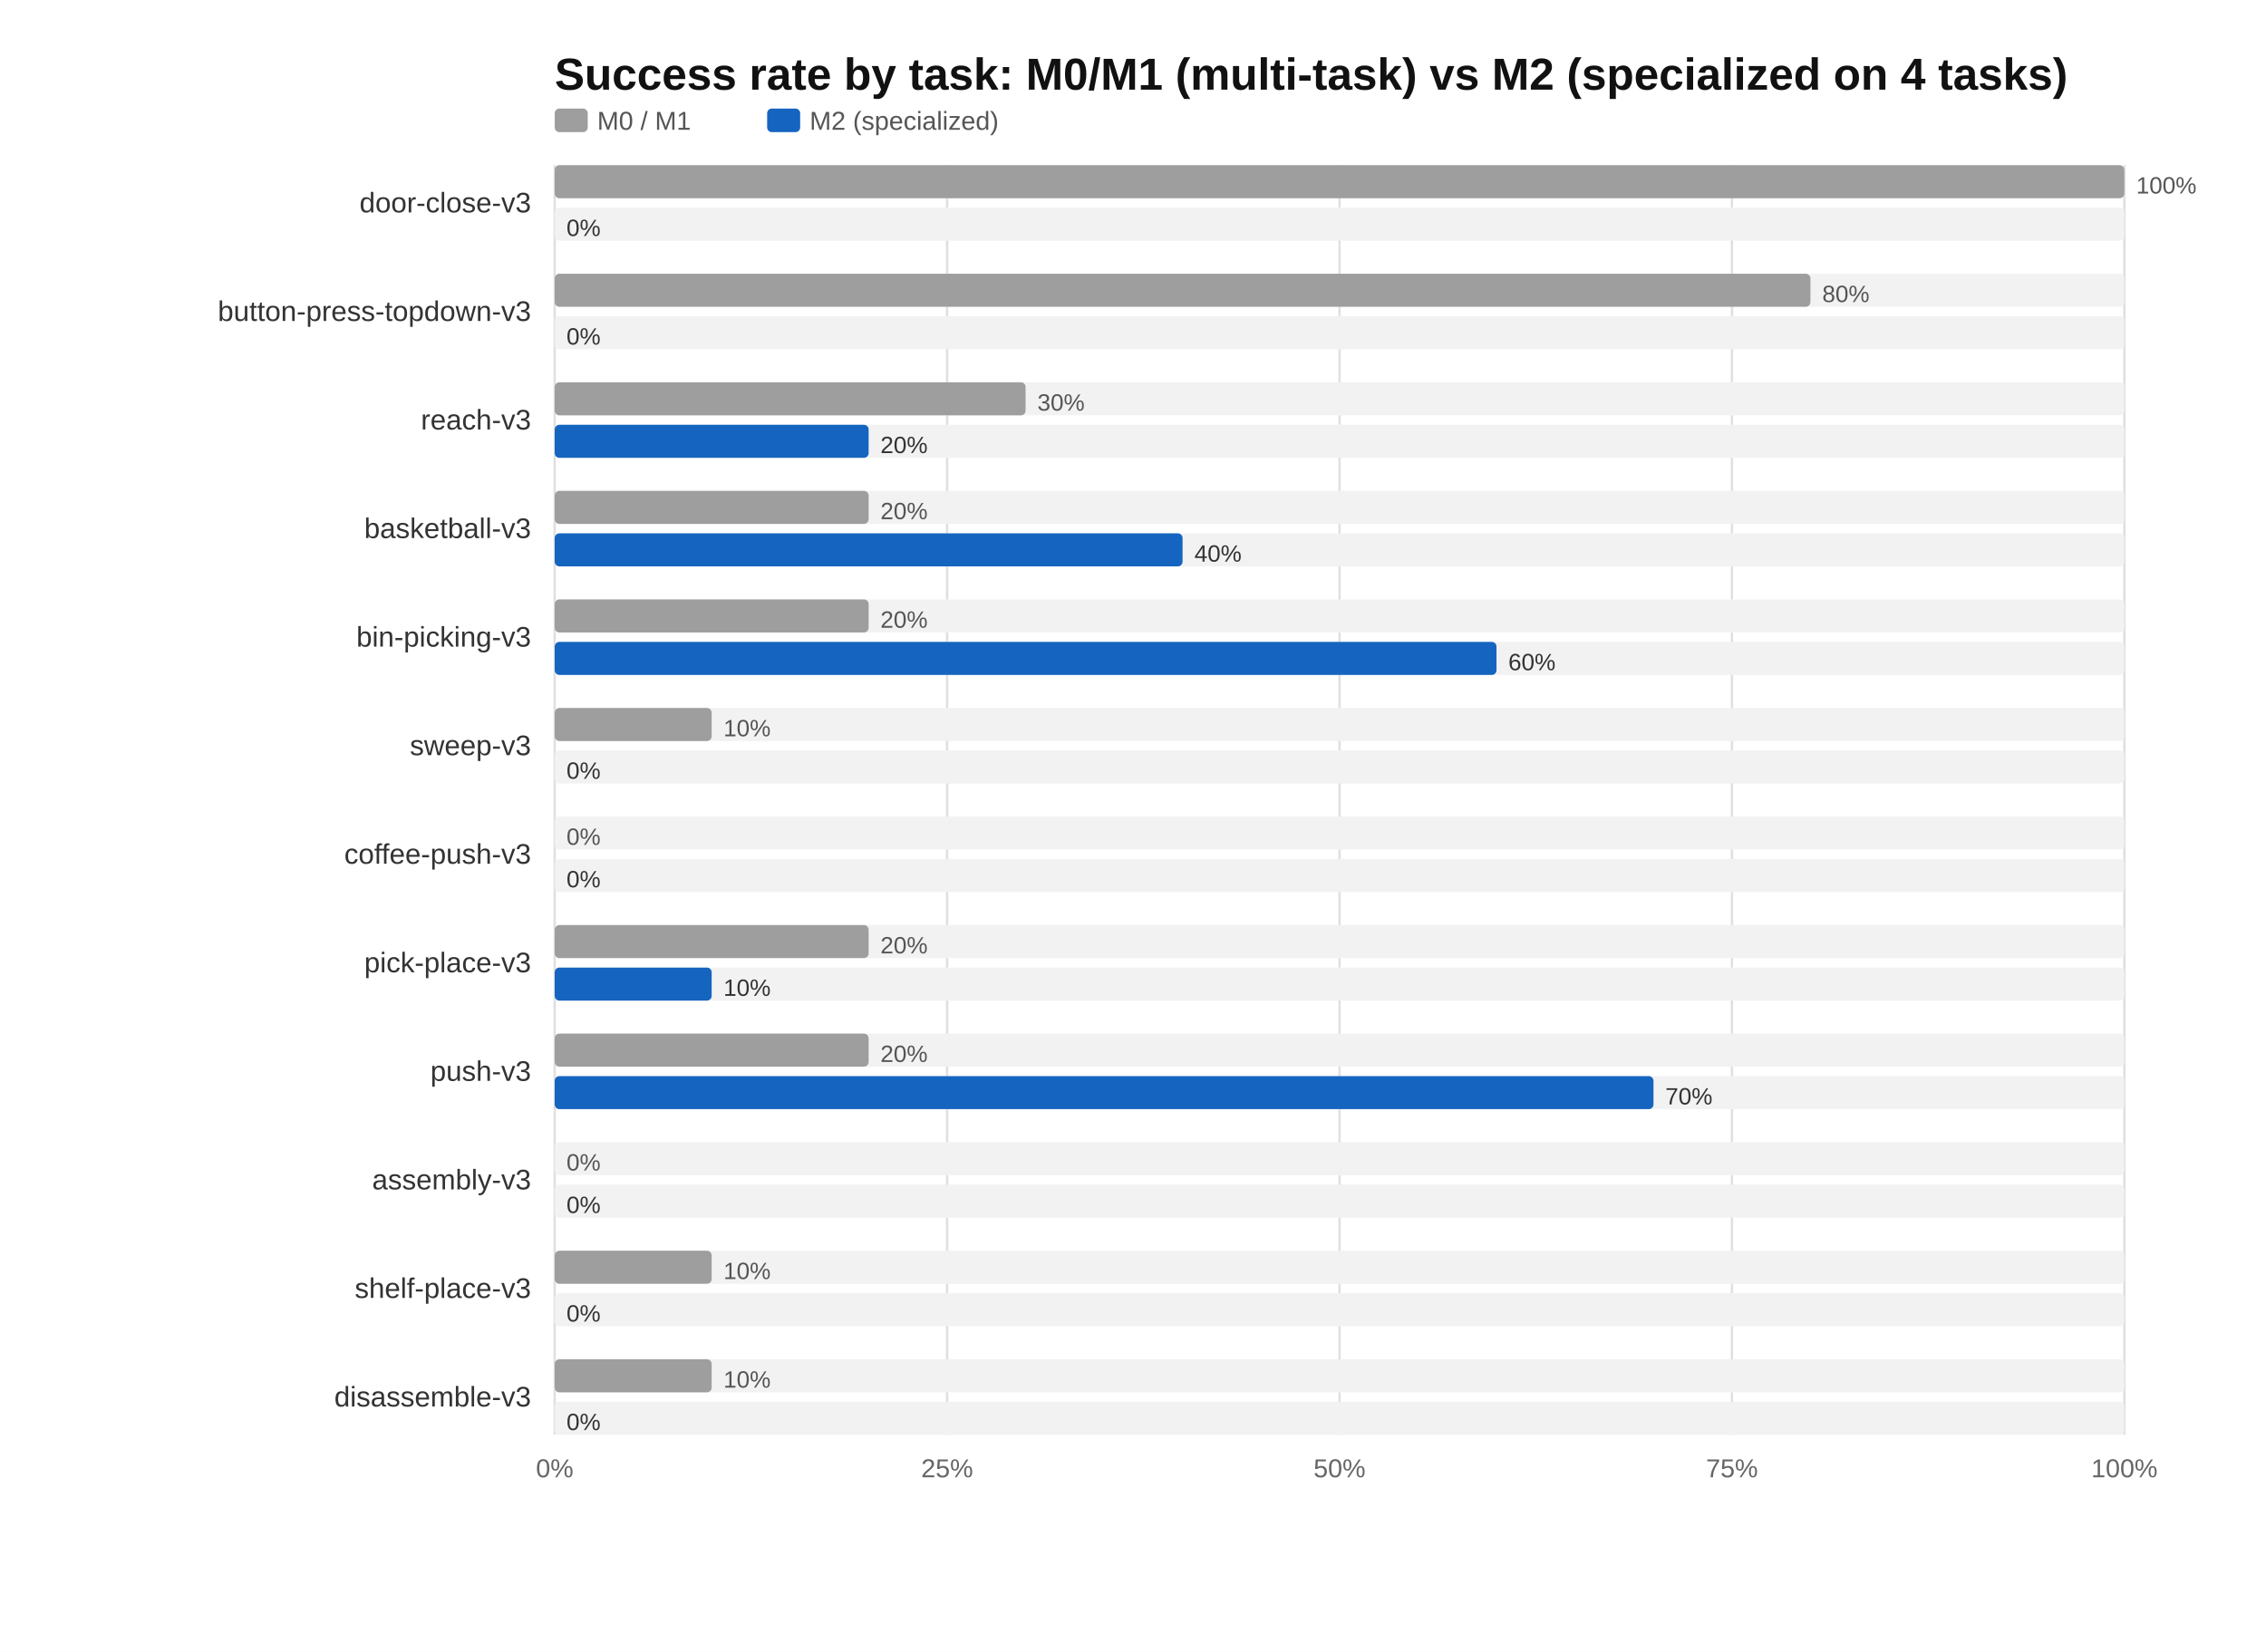
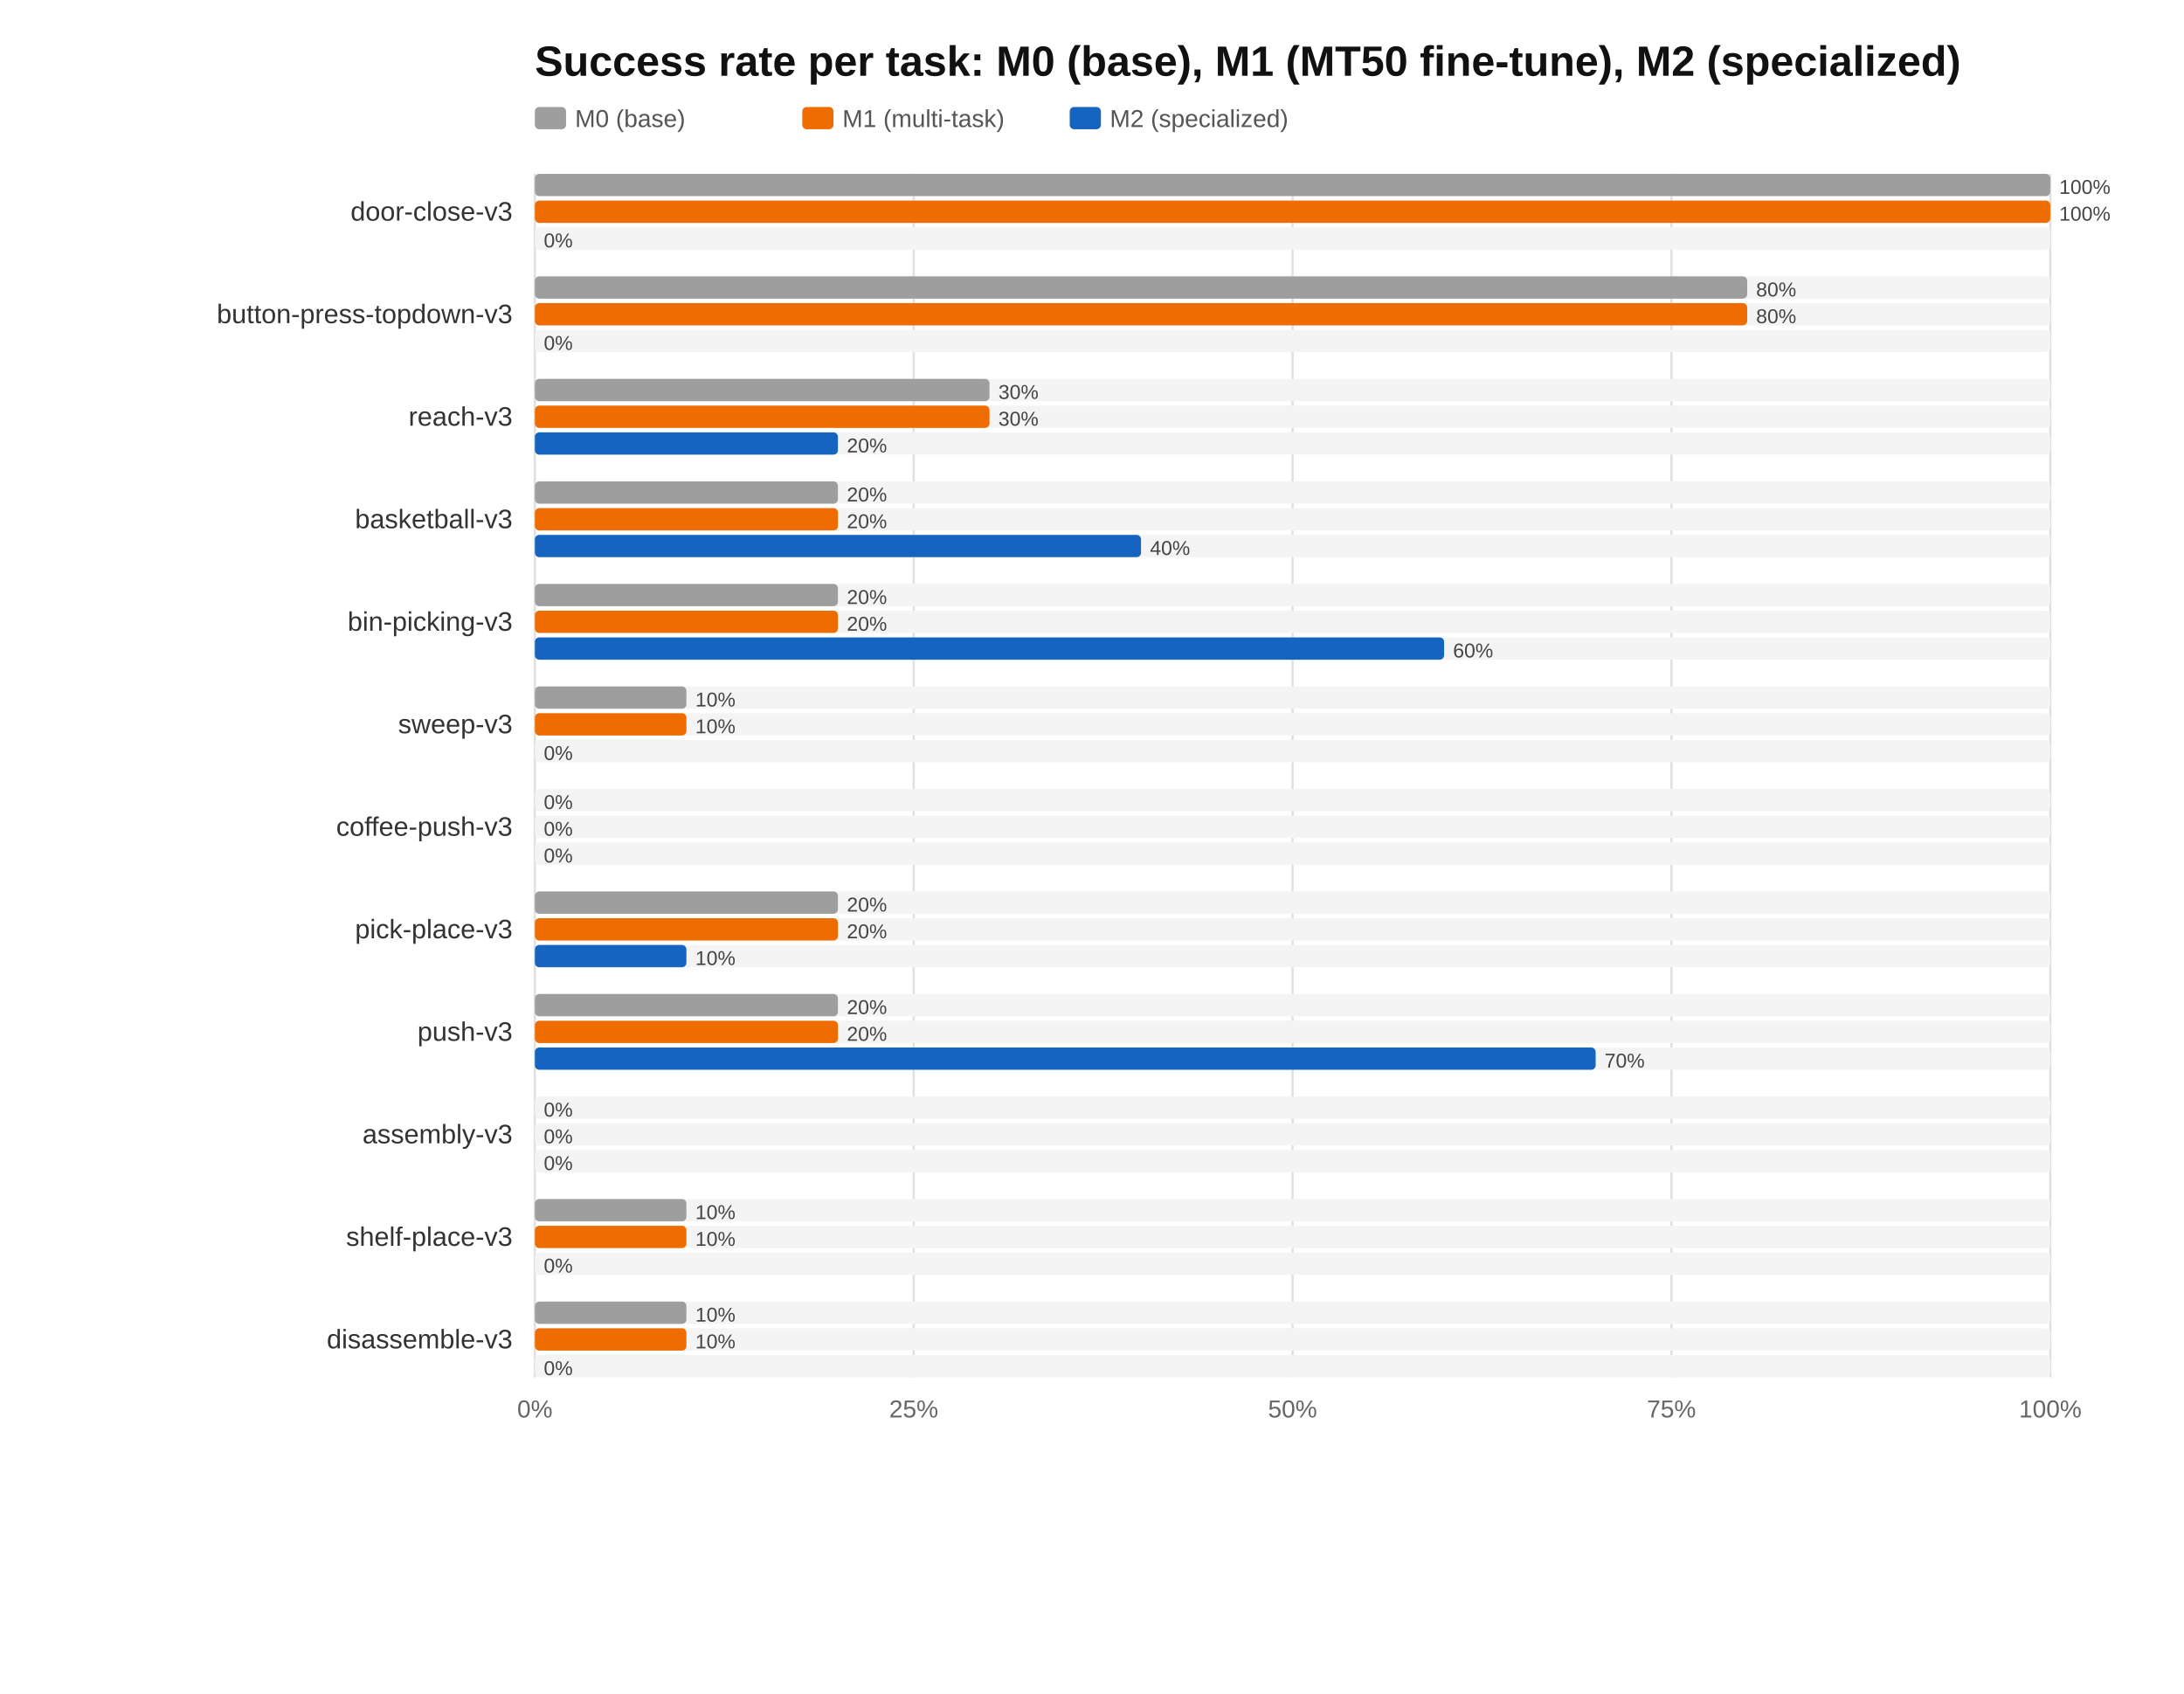
- <svg xmlns="http://www.w3.org/2000/svg" width="960" height="700" font-family="Arial, sans-serif">
-   <rect width="960" height="700" fill="#ffffff" />
-   <text x="235" y="38" font-size="19" font-weight="bold" fill="#111111">Success rate by task: M0/M1 (multi-task) vs M2 (specialized on 4 tasks)</text>
-   <rect x="235" y="46" width="14" height="10" fill="#9e9e9e" rx="2" />
-   <text x="253" y="55" font-size="11" fill="#555555">M0 / M1</text>
-   <rect x="325" y="46" width="14" height="10" fill="#1565c0" rx="2" />
-   <text x="343" y="55" font-size="11" fill="#555555">M2 (specialized)</text>
-   <line x1="235.0" y1="70" x2="235.0" y2="608" stroke="#e0e0e0" stroke-width="1" />
-   <text x="235.0" y="626" font-size="11" fill="#666666" text-anchor="middle">0%</text>
-   <line x1="401.25" y1="70" x2="401.25" y2="608" stroke="#e0e0e0" stroke-width="1" />
-   <text x="401.25" y="626" font-size="11" fill="#666666" text-anchor="middle">25%</text>
-   <line x1="567.5" y1="70" x2="567.5" y2="608" stroke="#e0e0e0" stroke-width="1" />
-   <text x="567.5" y="626" font-size="11" fill="#666666" text-anchor="middle">50%</text>
-   <line x1="733.75" y1="70" x2="733.75" y2="608" stroke="#e0e0e0" stroke-width="1" />
-   <text x="733.75" y="626" font-size="11" fill="#666666" text-anchor="middle">75%</text>
-   <line x1="900.0" y1="70" x2="900.0" y2="608" stroke="#e0e0e0" stroke-width="1" />
-   <text x="900.0" y="626" font-size="11" fill="#666666" text-anchor="middle">100%</text>
-   <text x="225" y="90.0" font-size="12" fill="#333333" text-anchor="end">door-close-v3</text>
-   <rect x="235" y="70" width="665" height="14" fill="#f2f2f2" rx="2" />
-   <rect x="235" y="70" width="665.0" height="14" fill="#9e9e9e" rx="2" />
-   <text x="905.0" y="82" font-size="10" fill="#555555">100%</text>
-   <rect x="235" y="88" width="665" height="14" fill="#f2f2f2" rx="2" />
-   <text x="240.0" y="100" font-size="10" fill="#333333">0%</text>
-   <text x="225" y="136.0" font-size="12" fill="#333333" text-anchor="end">button-press-topdown-v3</text>
-   <rect x="235" y="116" width="665" height="14" fill="#f2f2f2" rx="2" />
-   <rect x="235" y="116" width="532.0" height="14" fill="#9e9e9e" rx="2" />
-   <text x="772.0" y="128" font-size="10" fill="#555555">80%</text>
-   <rect x="235" y="134" width="665" height="14" fill="#f2f2f2" rx="2" />
-   <text x="240.0" y="146" font-size="10" fill="#333333">0%</text>
-   <text x="225" y="182.0" font-size="12" fill="#333333" text-anchor="end">reach-v3</text>
-   <rect x="235" y="162" width="665" height="14" fill="#f2f2f2" rx="2" />
-   <rect x="235" y="162" width="199.5" height="14" fill="#9e9e9e" rx="2" />
-   <text x="439.5" y="174" font-size="10" fill="#555555">30%</text>
-   <rect x="235" y="180" width="665" height="14" fill="#f2f2f2" rx="2" />
-   <rect x="235" y="180" width="133.0" height="14" fill="#1565c0" rx="2" />
-   <text x="373.0" y="192" font-size="10" fill="#333333">20%</text>
-   <text x="225" y="228.0" font-size="12" fill="#333333" text-anchor="end">basketball-v3</text>
-   <rect x="235" y="208" width="665" height="14" fill="#f2f2f2" rx="2" />
-   <rect x="235" y="208" width="133.0" height="14" fill="#9e9e9e" rx="2" />
-   <text x="373.0" y="220" font-size="10" fill="#555555">20%</text>
-   <rect x="235" y="226" width="665" height="14" fill="#f2f2f2" rx="2" />
-   <rect x="235" y="226" width="266.0" height="14" fill="#1565c0" rx="2" />
-   <text x="506.0" y="238" font-size="10" fill="#333333">40%</text>
-   <text x="225" y="274.0" font-size="12" fill="#333333" text-anchor="end">bin-picking-v3</text>
-   <rect x="235" y="254" width="665" height="14" fill="#f2f2f2" rx="2" />
-   <rect x="235" y="254" width="133.0" height="14" fill="#9e9e9e" rx="2" />
-   <text x="373.0" y="266" font-size="10" fill="#555555">20%</text>
-   <rect x="235" y="272" width="665" height="14" fill="#f2f2f2" rx="2" />
-   <rect x="235" y="272" width="399.0" height="14" fill="#1565c0" rx="2" />
-   <text x="639.0" y="284" font-size="10" fill="#333333">60%</text>
-   <text x="225" y="320.0" font-size="12" fill="#333333" text-anchor="end">sweep-v3</text>
-   <rect x="235" y="300" width="665" height="14" fill="#f2f2f2" rx="2" />
-   <rect x="235" y="300" width="66.5" height="14" fill="#9e9e9e" rx="2" />
-   <text x="306.5" y="312" font-size="10" fill="#555555">10%</text>
-   <rect x="235" y="318" width="665" height="14" fill="#f2f2f2" rx="2" />
-   <text x="240.0" y="330" font-size="10" fill="#333333">0%</text>
-   <text x="225" y="366.0" font-size="12" fill="#333333" text-anchor="end">coffee-push-v3</text>
-   <rect x="235" y="346" width="665" height="14" fill="#f2f2f2" rx="2" />
-   <text x="240.0" y="358" font-size="10" fill="#555555">0%</text>
-   <rect x="235" y="364" width="665" height="14" fill="#f2f2f2" rx="2" />
-   <text x="240.0" y="376" font-size="10" fill="#333333">0%</text>
-   <text x="225" y="412.0" font-size="12" fill="#333333" text-anchor="end">pick-place-v3</text>
-   <rect x="235" y="392" width="665" height="14" fill="#f2f2f2" rx="2" />
-   <rect x="235" y="392" width="133.0" height="14" fill="#9e9e9e" rx="2" />
-   <text x="373.0" y="404" font-size="10" fill="#555555">20%</text>
-   <rect x="235" y="410" width="665" height="14" fill="#f2f2f2" rx="2" />
-   <rect x="235" y="410" width="66.5" height="14" fill="#1565c0" rx="2" />
-   <text x="306.5" y="422" font-size="10" fill="#333333">10%</text>
-   <text x="225" y="458.0" font-size="12" fill="#333333" text-anchor="end">push-v3</text>
-   <rect x="235" y="438" width="665" height="14" fill="#f2f2f2" rx="2" />
-   <rect x="235" y="438" width="133.0" height="14" fill="#9e9e9e" rx="2" />
-   <text x="373.0" y="450" font-size="10" fill="#555555">20%</text>
-   <rect x="235" y="456" width="665" height="14" fill="#f2f2f2" rx="2" />
-   <rect x="235" y="456" width="465.5" height="14" fill="#1565c0" rx="2" />
-   <text x="705.5" y="468" font-size="10" fill="#333333">70%</text>
-   <text x="225" y="504.0" font-size="12" fill="#333333" text-anchor="end">assembly-v3</text>
-   <rect x="235" y="484" width="665" height="14" fill="#f2f2f2" rx="2" />
-   <text x="240.0" y="496" font-size="10" fill="#555555">0%</text>
-   <rect x="235" y="502" width="665" height="14" fill="#f2f2f2" rx="2" />
-   <text x="240.0" y="514" font-size="10" fill="#333333">0%</text>
-   <text x="225" y="550.0" font-size="12" fill="#333333" text-anchor="end">shelf-place-v3</text>
-   <rect x="235" y="530" width="665" height="14" fill="#f2f2f2" rx="2" />
-   <rect x="235" y="530" width="66.5" height="14" fill="#9e9e9e" rx="2" />
-   <text x="306.5" y="542" font-size="10" fill="#555555">10%</text>
-   <rect x="235" y="548" width="665" height="14" fill="#f2f2f2" rx="2" />
-   <text x="240.0" y="560" font-size="10" fill="#333333">0%</text>
-   <text x="225" y="596.0" font-size="12" fill="#333333" text-anchor="end">disassemble-v3</text>
-   <rect x="235" y="576" width="665" height="14" fill="#f2f2f2" rx="2" />
-   <rect x="235" y="576" width="66.5" height="14" fill="#9e9e9e" rx="2" />
-   <text x="306.5" y="588" font-size="10" fill="#555555">10%</text>
-   <rect x="235" y="594" width="665" height="14" fill="#f2f2f2" rx="2" />
-   <text x="240.0" y="606" font-size="10" fill="#333333">0%</text>
+ <svg xmlns="http://www.w3.org/2000/svg" width="980" height="760" font-family="Arial, sans-serif">
+   <rect width="980" height="760" fill="#ffffff" />
+   <text x="240" y="34" font-size="19" font-weight="bold" fill="#111111">Success rate per task: M0 (base), M1 (MT50 fine-tune), M2 (specialized)</text>
+   <rect x="240" y="48" width="14" height="10" fill="#9e9e9e" rx="2" />
+   <text x="258" y="57" font-size="11" fill="#555555">M0 (base)</text>
+   <rect x="360" y="48" width="14" height="10" fill="#ef6c00" rx="2" />
+   <text x="378" y="57" font-size="11" fill="#555555">M1 (multi-task)</text>
+   <rect x="480" y="48" width="14" height="10" fill="#1565c0" rx="2" />
+   <text x="498" y="57" font-size="11" fill="#555555">M2 (specialized)</text>
+   <line x1="240.0" y1="78" x2="240.0" y2="618" stroke="#e0e0e0" stroke-width="1" />
+   <text x="240.0" y="636" font-size="11" fill="#666666" text-anchor="middle">0%</text>
+   <line x1="410.0" y1="78" x2="410.0" y2="618" stroke="#e0e0e0" stroke-width="1" />
+   <text x="410.0" y="636" font-size="11" fill="#666666" text-anchor="middle">25%</text>
+   <line x1="580.0" y1="78" x2="580.0" y2="618" stroke="#e0e0e0" stroke-width="1" />
+   <text x="580.0" y="636" font-size="11" fill="#666666" text-anchor="middle">50%</text>
+   <line x1="750.0" y1="78" x2="750.0" y2="618" stroke="#e0e0e0" stroke-width="1" />
+   <text x="750.0" y="636" font-size="11" fill="#666666" text-anchor="middle">75%</text>
+   <line x1="920.0" y1="78" x2="920.0" y2="618" stroke="#e0e0e0" stroke-width="1" />
+   <text x="920.0" y="636" font-size="11" fill="#666666" text-anchor="middle">100%</text>
+   <text x="230" y="99.0" font-size="12" fill="#333333" text-anchor="end">door-close-v3</text>
+   <rect x="240" y="78" width="680" height="10" fill="#f4f4f4" rx="2" />
+   <rect x="240" y="78" width="680.0" height="10" fill="#9e9e9e" rx="2" />
+   <text x="924.0" y="87" font-size="9" fill="#444444">100%</text>
+   <rect x="240" y="90" width="680" height="10" fill="#f4f4f4" rx="2" />
+   <rect x="240" y="90" width="680.0" height="10" fill="#ef6c00" rx="2" />
+   <text x="924.0" y="99" font-size="9" fill="#444444">100%</text>
+   <rect x="240" y="102" width="680" height="10" fill="#f4f4f4" rx="2" />
+   <text x="244.0" y="111" font-size="9" fill="#444444">0%</text>
+   <text x="230" y="145.0" font-size="12" fill="#333333" text-anchor="end">button-press-topdown-v3</text>
+   <rect x="240" y="124" width="680" height="10" fill="#f4f4f4" rx="2" />
+   <rect x="240" y="124" width="544.0" height="10" fill="#9e9e9e" rx="2" />
+   <text x="788.0" y="133" font-size="9" fill="#444444">80%</text>
+   <rect x="240" y="136" width="680" height="10" fill="#f4f4f4" rx="2" />
+   <rect x="240" y="136" width="544.0" height="10" fill="#ef6c00" rx="2" />
+   <text x="788.0" y="145" font-size="9" fill="#444444">80%</text>
+   <rect x="240" y="148" width="680" height="10" fill="#f4f4f4" rx="2" />
+   <text x="244.0" y="157" font-size="9" fill="#444444">0%</text>
+   <text x="230" y="191.0" font-size="12" fill="#333333" text-anchor="end">reach-v3</text>
+   <rect x="240" y="170" width="680" height="10" fill="#f4f4f4" rx="2" />
+   <rect x="240" y="170" width="204.0" height="10" fill="#9e9e9e" rx="2" />
+   <text x="448.0" y="179" font-size="9" fill="#444444">30%</text>
+   <rect x="240" y="182" width="680" height="10" fill="#f4f4f4" rx="2" />
+   <rect x="240" y="182" width="204.0" height="10" fill="#ef6c00" rx="2" />
+   <text x="448.0" y="191" font-size="9" fill="#444444">30%</text>
+   <rect x="240" y="194" width="680" height="10" fill="#f4f4f4" rx="2" />
+   <rect x="240" y="194" width="136.0" height="10" fill="#1565c0" rx="2" />
+   <text x="380.0" y="203" font-size="9" fill="#444444">20%</text>
+   <text x="230" y="237.0" font-size="12" fill="#333333" text-anchor="end">basketball-v3</text>
+   <rect x="240" y="216" width="680" height="10" fill="#f4f4f4" rx="2" />
+   <rect x="240" y="216" width="136.0" height="10" fill="#9e9e9e" rx="2" />
+   <text x="380.0" y="225" font-size="9" fill="#444444">20%</text>
+   <rect x="240" y="228" width="680" height="10" fill="#f4f4f4" rx="2" />
+   <rect x="240" y="228" width="136.0" height="10" fill="#ef6c00" rx="2" />
+   <text x="380.0" y="237" font-size="9" fill="#444444">20%</text>
+   <rect x="240" y="240" width="680" height="10" fill="#f4f4f4" rx="2" />
+   <rect x="240" y="240" width="272.0" height="10" fill="#1565c0" rx="2" />
+   <text x="516.0" y="249" font-size="9" fill="#444444">40%</text>
+   <text x="230" y="283.0" font-size="12" fill="#333333" text-anchor="end">bin-picking-v3</text>
+   <rect x="240" y="262" width="680" height="10" fill="#f4f4f4" rx="2" />
+   <rect x="240" y="262" width="136.0" height="10" fill="#9e9e9e" rx="2" />
+   <text x="380.0" y="271" font-size="9" fill="#444444">20%</text>
+   <rect x="240" y="274" width="680" height="10" fill="#f4f4f4" rx="2" />
+   <rect x="240" y="274" width="136.0" height="10" fill="#ef6c00" rx="2" />
+   <text x="380.0" y="283" font-size="9" fill="#444444">20%</text>
+   <rect x="240" y="286" width="680" height="10" fill="#f4f4f4" rx="2" />
+   <rect x="240" y="286" width="408.0" height="10" fill="#1565c0" rx="2" />
+   <text x="652.0" y="295" font-size="9" fill="#444444">60%</text>
+   <text x="230" y="329.0" font-size="12" fill="#333333" text-anchor="end">sweep-v3</text>
+   <rect x="240" y="308" width="680" height="10" fill="#f4f4f4" rx="2" />
+   <rect x="240" y="308" width="68.0" height="10" fill="#9e9e9e" rx="2" />
+   <text x="312.0" y="317" font-size="9" fill="#444444">10%</text>
+   <rect x="240" y="320" width="680" height="10" fill="#f4f4f4" rx="2" />
+   <rect x="240" y="320" width="68.0" height="10" fill="#ef6c00" rx="2" />
+   <text x="312.0" y="329" font-size="9" fill="#444444">10%</text>
+   <rect x="240" y="332" width="680" height="10" fill="#f4f4f4" rx="2" />
+   <text x="244.0" y="341" font-size="9" fill="#444444">0%</text>
+   <text x="230" y="375.0" font-size="12" fill="#333333" text-anchor="end">coffee-push-v3</text>
+   <rect x="240" y="354" width="680" height="10" fill="#f4f4f4" rx="2" />
+   <text x="244.0" y="363" font-size="9" fill="#444444">0%</text>
+   <rect x="240" y="366" width="680" height="10" fill="#f4f4f4" rx="2" />
+   <text x="244.0" y="375" font-size="9" fill="#444444">0%</text>
+   <rect x="240" y="378" width="680" height="10" fill="#f4f4f4" rx="2" />
+   <text x="244.0" y="387" font-size="9" fill="#444444">0%</text>
+   <text x="230" y="421.0" font-size="12" fill="#333333" text-anchor="end">pick-place-v3</text>
+   <rect x="240" y="400" width="680" height="10" fill="#f4f4f4" rx="2" />
+   <rect x="240" y="400" width="136.0" height="10" fill="#9e9e9e" rx="2" />
+   <text x="380.0" y="409" font-size="9" fill="#444444">20%</text>
+   <rect x="240" y="412" width="680" height="10" fill="#f4f4f4" rx="2" />
+   <rect x="240" y="412" width="136.0" height="10" fill="#ef6c00" rx="2" />
+   <text x="380.0" y="421" font-size="9" fill="#444444">20%</text>
+   <rect x="240" y="424" width="680" height="10" fill="#f4f4f4" rx="2" />
+   <rect x="240" y="424" width="68.0" height="10" fill="#1565c0" rx="2" />
+   <text x="312.0" y="433" font-size="9" fill="#444444">10%</text>
+   <text x="230" y="467.0" font-size="12" fill="#333333" text-anchor="end">push-v3</text>
+   <rect x="240" y="446" width="680" height="10" fill="#f4f4f4" rx="2" />
+   <rect x="240" y="446" width="136.0" height="10" fill="#9e9e9e" rx="2" />
+   <text x="380.0" y="455" font-size="9" fill="#444444">20%</text>
+   <rect x="240" y="458" width="680" height="10" fill="#f4f4f4" rx="2" />
+   <rect x="240" y="458" width="136.0" height="10" fill="#ef6c00" rx="2" />
+   <text x="380.0" y="467" font-size="9" fill="#444444">20%</text>
+   <rect x="240" y="470" width="680" height="10" fill="#f4f4f4" rx="2" />
+   <rect x="240" y="470" width="476.0" height="10" fill="#1565c0" rx="2" />
+   <text x="720.0" y="479" font-size="9" fill="#444444">70%</text>
+   <text x="230" y="513.0" font-size="12" fill="#333333" text-anchor="end">assembly-v3</text>
+   <rect x="240" y="492" width="680" height="10" fill="#f4f4f4" rx="2" />
+   <text x="244.0" y="501" font-size="9" fill="#444444">0%</text>
+   <rect x="240" y="504" width="680" height="10" fill="#f4f4f4" rx="2" />
+   <text x="244.0" y="513" font-size="9" fill="#444444">0%</text>
+   <rect x="240" y="516" width="680" height="10" fill="#f4f4f4" rx="2" />
+   <text x="244.0" y="525" font-size="9" fill="#444444">0%</text>
+   <text x="230" y="559.0" font-size="12" fill="#333333" text-anchor="end">shelf-place-v3</text>
+   <rect x="240" y="538" width="680" height="10" fill="#f4f4f4" rx="2" />
+   <rect x="240" y="538" width="68.0" height="10" fill="#9e9e9e" rx="2" />
+   <text x="312.0" y="547" font-size="9" fill="#444444">10%</text>
+   <rect x="240" y="550" width="680" height="10" fill="#f4f4f4" rx="2" />
+   <rect x="240" y="550" width="68.0" height="10" fill="#ef6c00" rx="2" />
+   <text x="312.0" y="559" font-size="9" fill="#444444">10%</text>
+   <rect x="240" y="562" width="680" height="10" fill="#f4f4f4" rx="2" />
+   <text x="244.0" y="571" font-size="9" fill="#444444">0%</text>
+   <text x="230" y="605.0" font-size="12" fill="#333333" text-anchor="end">disassemble-v3</text>
+   <rect x="240" y="584" width="680" height="10" fill="#f4f4f4" rx="2" />
+   <rect x="240" y="584" width="68.0" height="10" fill="#9e9e9e" rx="2" />
+   <text x="312.0" y="593" font-size="9" fill="#444444">10%</text>
+   <rect x="240" y="596" width="680" height="10" fill="#f4f4f4" rx="2" />
+   <rect x="240" y="596" width="68.0" height="10" fill="#ef6c00" rx="2" />
+   <text x="312.0" y="605" font-size="9" fill="#444444">10%</text>
+   <rect x="240" y="608" width="680" height="10" fill="#f4f4f4" rx="2" />
+   <text x="244.0" y="617" font-size="9" fill="#444444">0%</text>
</svg>
